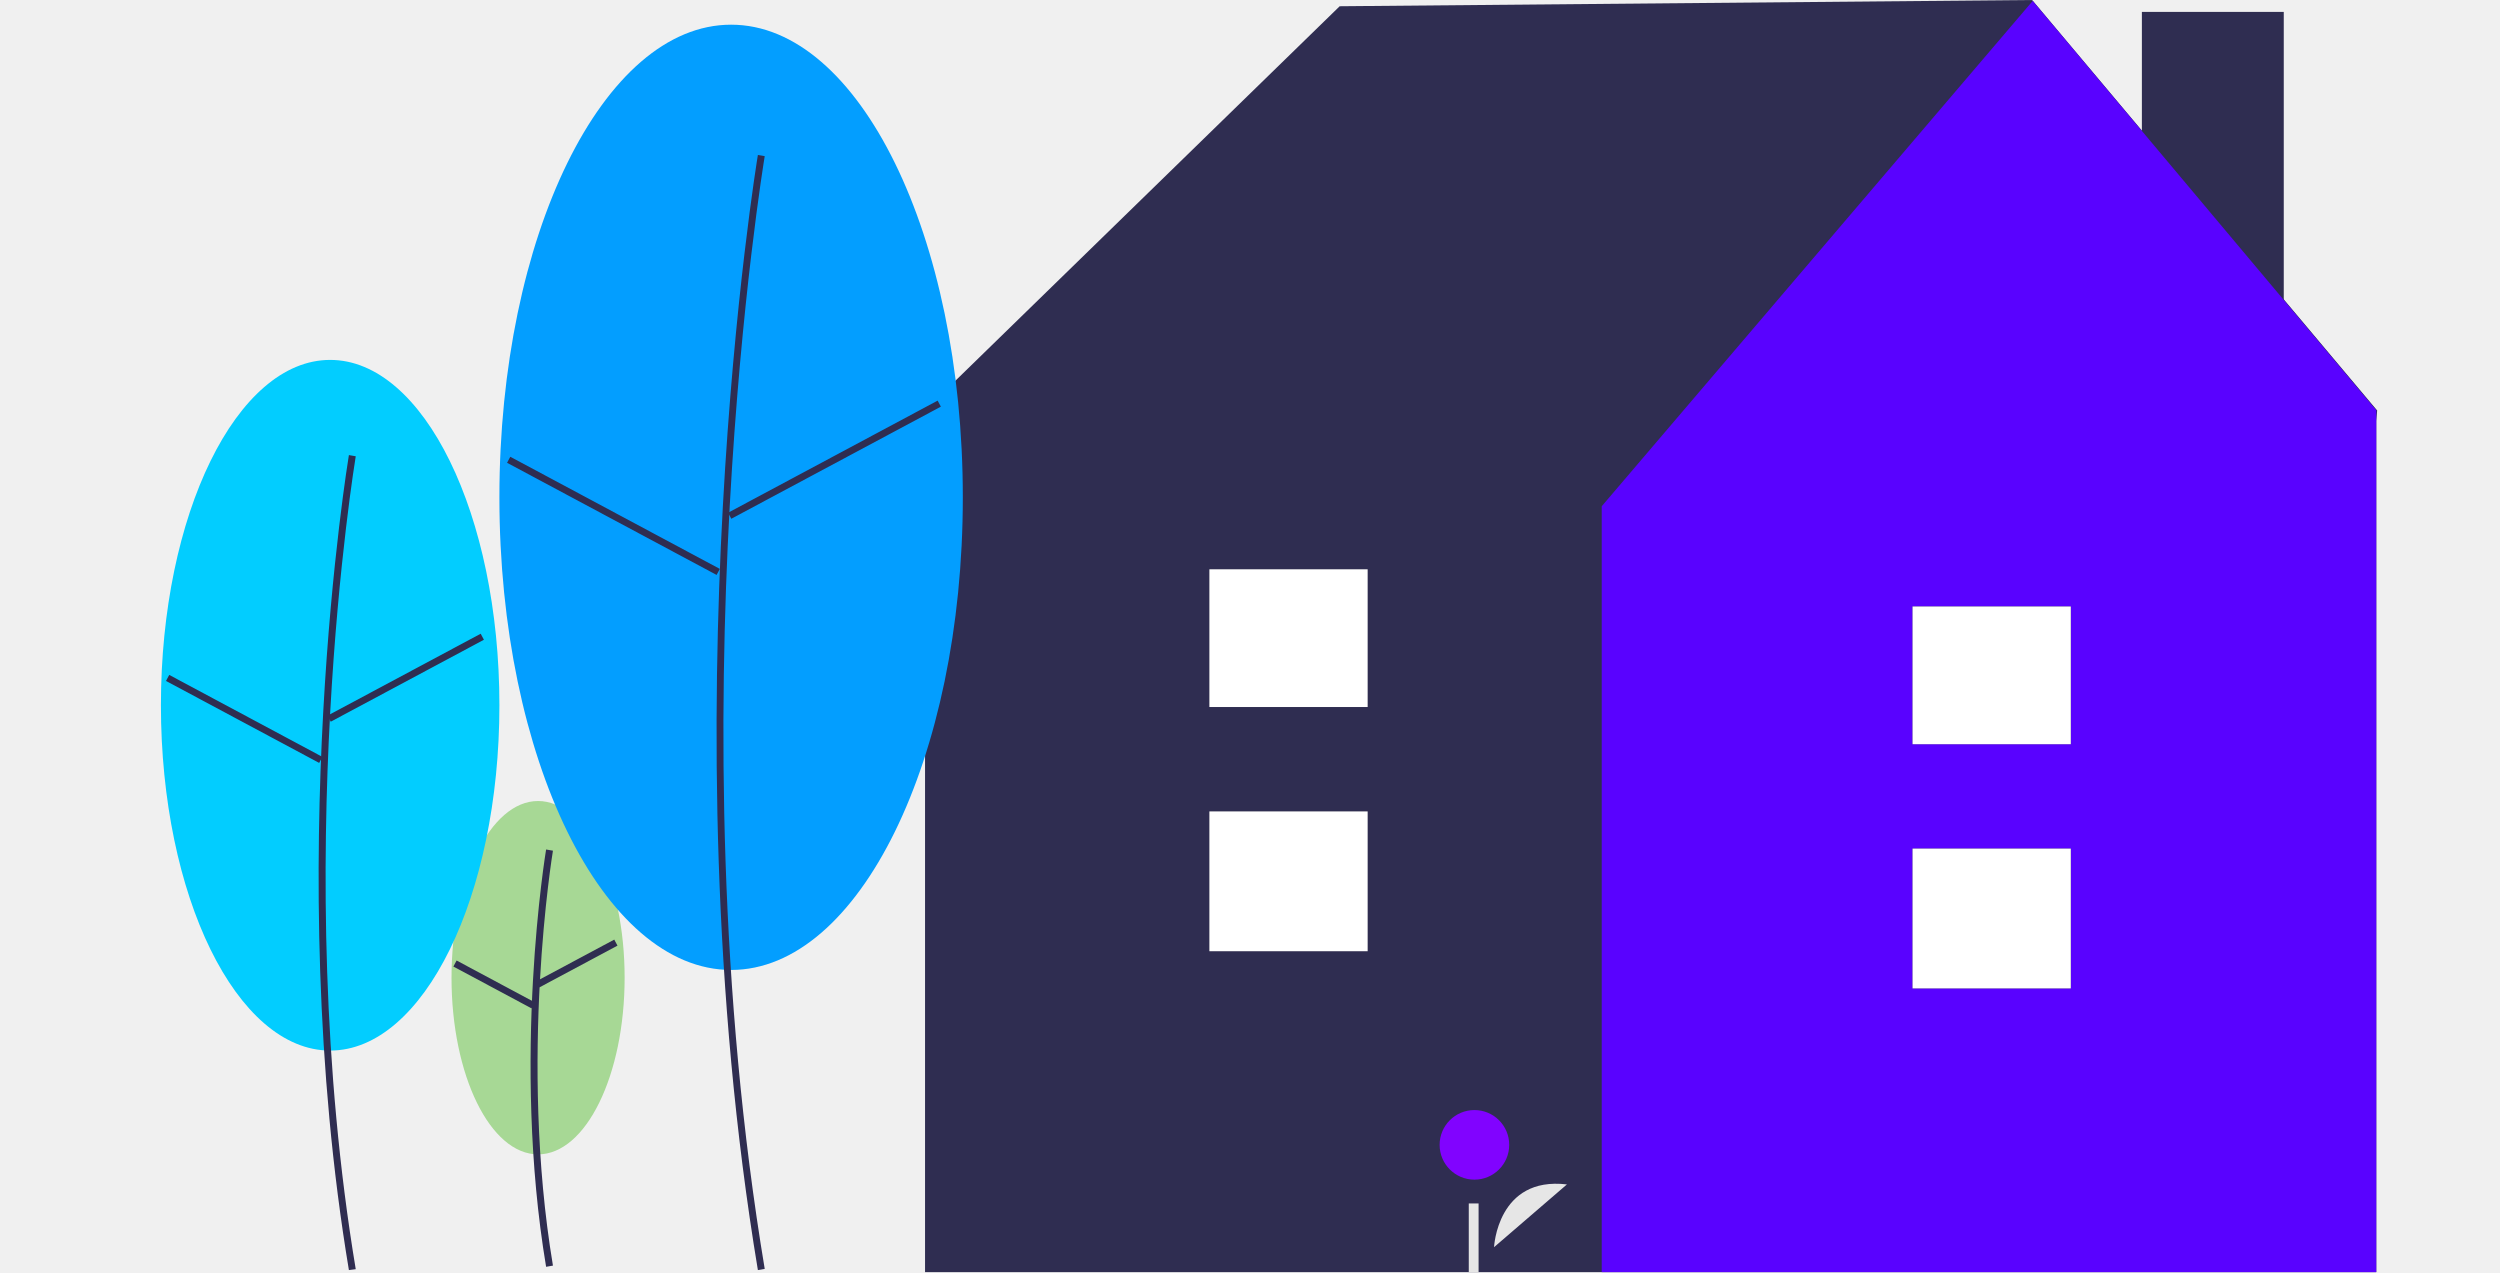
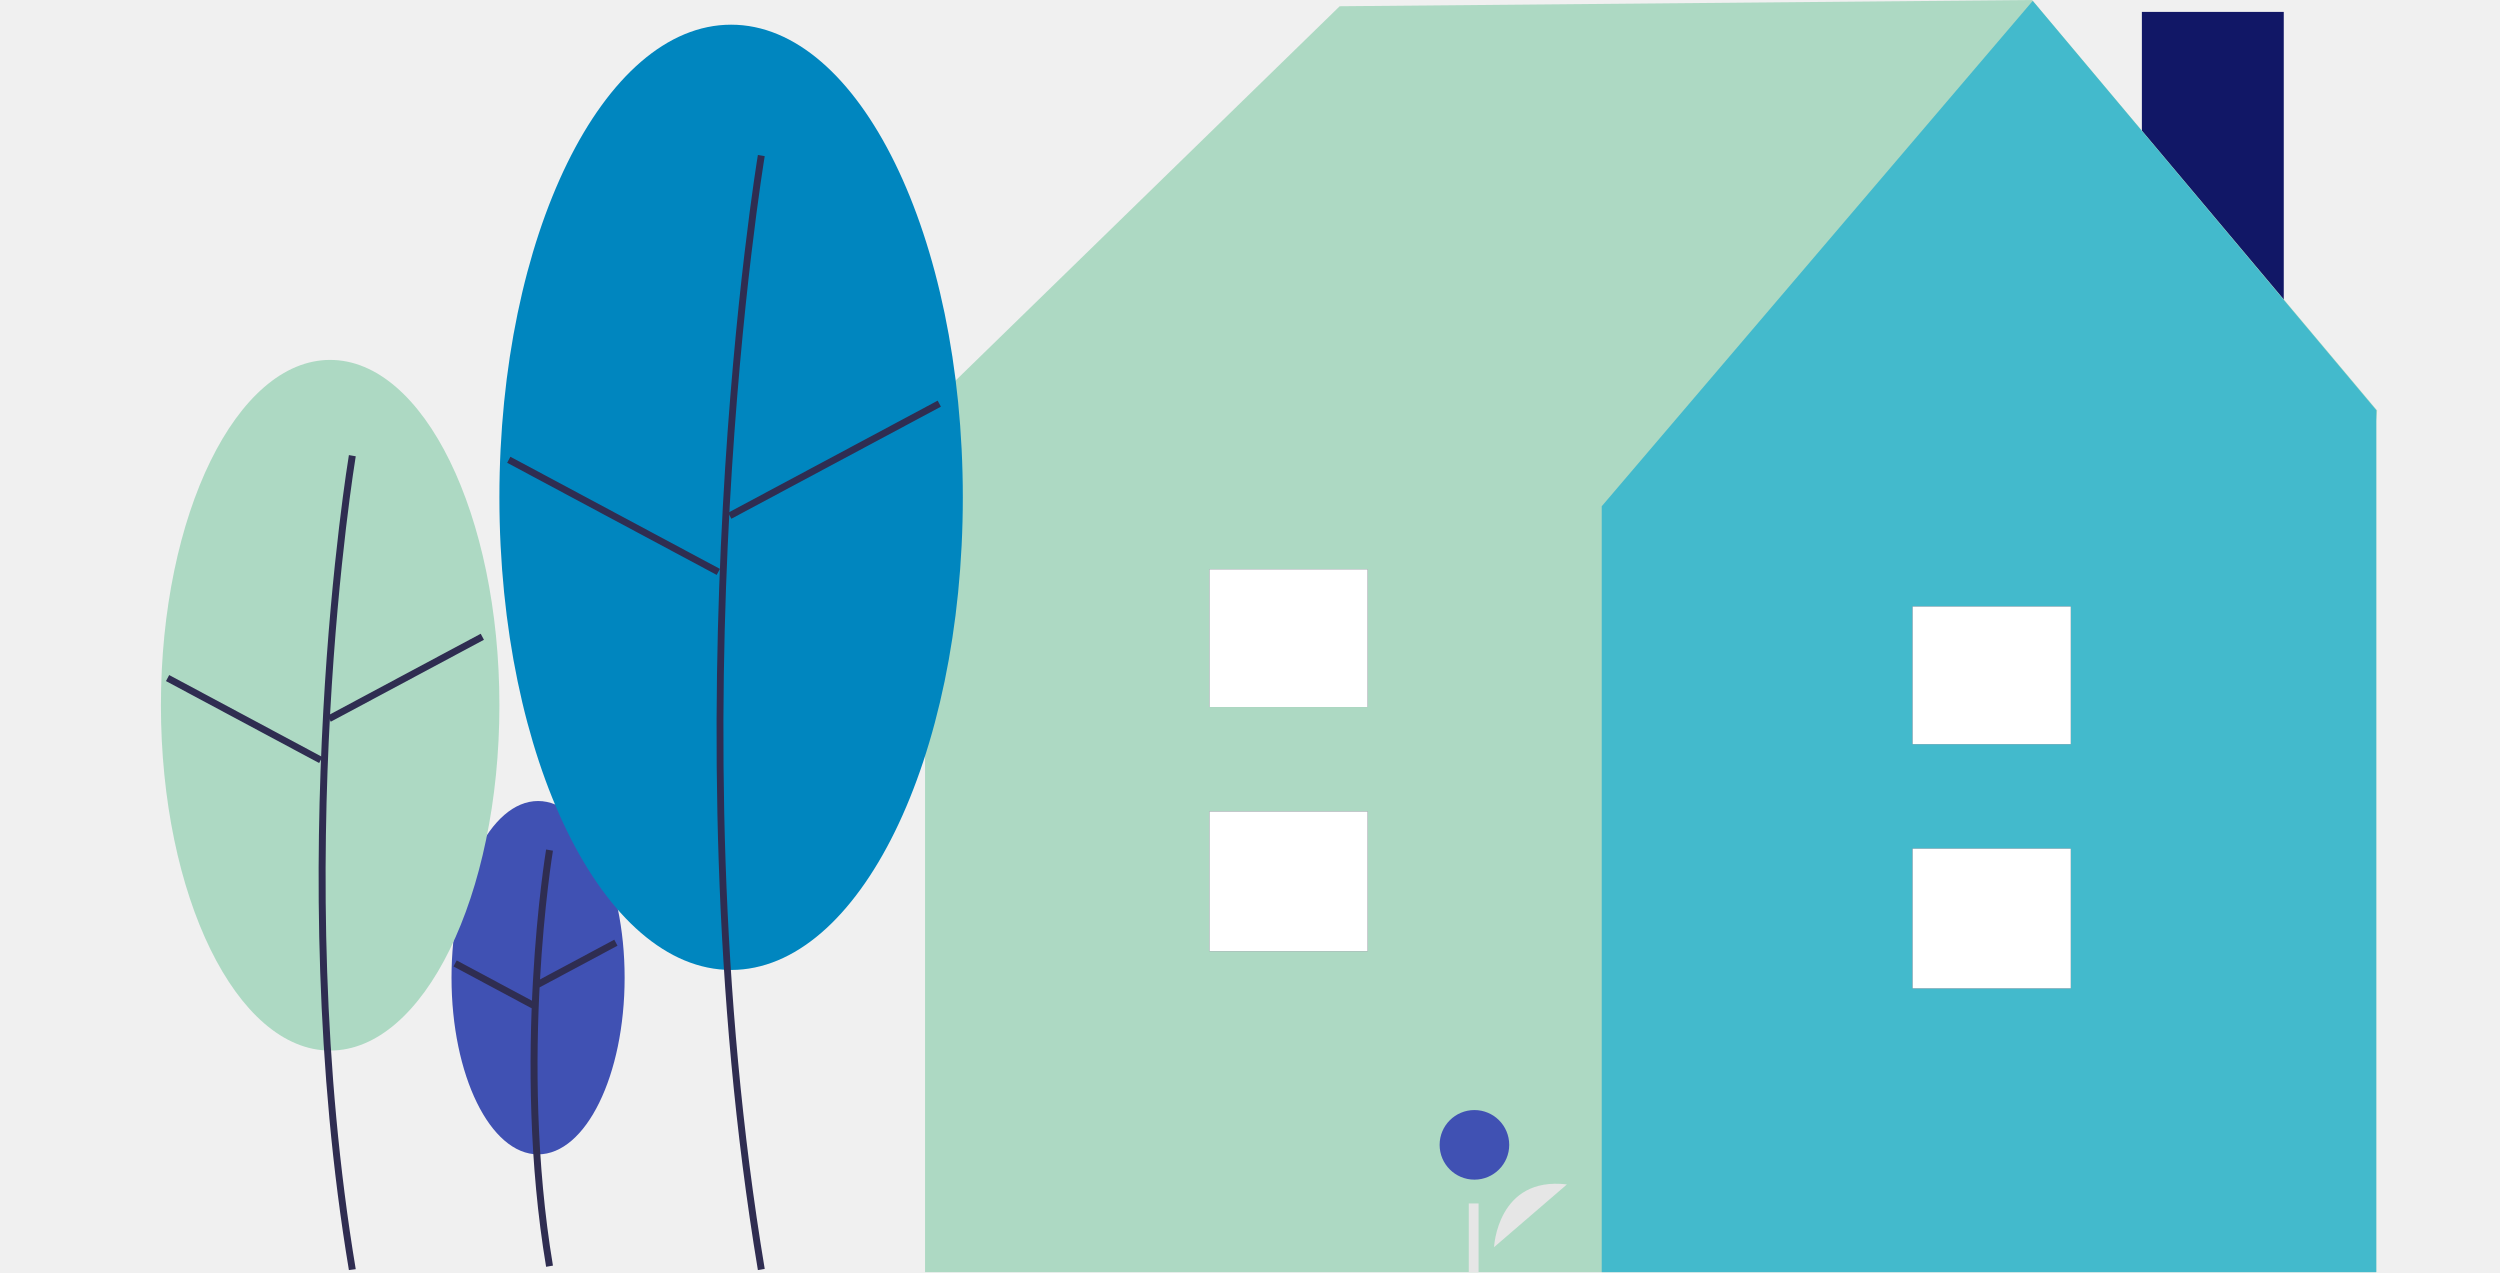
<svg xmlns="http://www.w3.org/2000/svg" version="1.1" id="bfca6550-aec3-4c0b-b342-e4bc13b78253" x="0px" y="0px" viewBox="0 0 840.5 427.8" style="enable-background:new 0 0 840.5 427.8;" xml:space="preserve">
  <style type="text/css">
- 	.st0{fill:#A7D895;}
+ 	.st0{fill:#4051B3;}
	.st1{fill:#2F2D51;}
- 	.st2{fill:#5902FF;}
- 	.st3{fill:#3F3D56;}
- 	.st4{fill:#FFFFFF;}
- 	.st5{fill:#E6E6E6;}
- 	.st6{fill:#8103FF;}
- 	.st7{fill:#02CDFF;}
- 	.st8{fill:#039EFF;}
+ 	.st2{fill:#111766;}
+ 	.st3{fill:#ADD9C3;}
+ 	.st4{fill:#43BACC;}
+ 	.st5{fill:#3F3D56;}
+ 	.st6{fill:#FFFFFF;}
+ 	.st7{fill:#E6E6E6;}
+ 	.st8{fill:#0086BF;}
</style>
  <ellipse class="st0" cx="180.9" cy="328.7" rx="29.1" ry="59.4" />
  <path class="st1" d="M183.6,425.9c-11.7-69.9-0.1-139.6,0-140.3l2.3,0.4c-0.1,0.7-11.6,70,0,139.5L183.6,425.9z" />
-   <rect x="179" y="322.8" transform="matrix(0.8818 -0.4717 0.4717 0.8818 -129.8721 129.7383)" class="st1" width="29.8" height="2.3" />
-   <rect x="165" y="316.1" transform="matrix(0.4719 -0.8816 0.8816 0.4719 -204.1104 321.2468)" class="st1" width="2.3" height="29.8" />
-   <rect x="720.1" y="4" class="st1" width="47.7" height="165.1" />
-   <polygon class="st1" points="799.2,138 683.2,0 450.4,2.1 309.2,139.7 312,141.5 311,141.5 311,427.7 798.9,427.7 798.9,141.5 " />
-   <polygon class="st2" points="683.4,0.3 538.5,170.2 538.5,427.7 798.9,427.7 798.9,137.9 " />
-   <rect x="643" y="285.3" class="st3" width="53.2" height="47" />
-   <rect x="643" y="203.9" class="st3" width="53.2" height="46.3" />
-   <rect x="643" y="285.3" class="st4" width="53.2" height="47" />
-   <rect x="643" y="203.9" class="st4" width="53.2" height="46.3" />
-   <path class="st5" d="M502.3,419.3c0,0,1.1-23.9,24.5-21.1" />
-   <circle class="st6" cx="495.7" cy="384.9" r="11.7" />
-   <rect x="493.8" y="404.6" class="st5" width="3.3" height="23.1" />
-   <ellipse class="st7" cx="111" cy="237.1" rx="56.9" ry="116.1" />
+   <rect x="179" y="322.8" transform="matrix(0.8818 -0.4717 0.4717 0.8818 -129.8675 129.7663)" class="st1" width="29.8" height="2.3" />
+   <rect x="165" y="316.1" transform="matrix(0.4719 -0.8816 0.8816 0.4719 -204.078 321.2222)" class="st1" width="2.3" height="29.8" />
+   <rect x="720.1" y="4" class="st2" width="47.7" height="165.1" />
+   <polygon class="st3" points="799.2,138 683.2,0 450.4,2.1 309.2,139.7 312,141.5 311,141.5 311,427.7 798.9,427.7 798.9,141.5 " />
+   <polygon class="st4" points="683.4,0.3 538.5,170.2 538.5,427.7 798.9,427.7 798.9,137.9 " />
+   <rect x="643" y="285.3" class="st5" width="53.2" height="47" />
+   <rect x="643" y="203.9" class="st5" width="53.2" height="46.3" />
+   <rect x="643" y="285.3" class="st6" width="53.2" height="47" />
+   <rect x="643" y="203.9" class="st6" width="53.2" height="46.3" />
+   <path class="st7" d="M502.3,419.3c0,0,1.1-23.9,24.5-21.1" />
+   <circle class="st0" cx="495.7" cy="384.9" r="11.7" />
+   <rect x="493.8" y="404.6" class="st7" width="3.3" height="23.1" />
+   <ellipse class="st3" cx="111" cy="237.1" rx="56.9" ry="116.1" />
  <path class="st1" d="M117.3,427c-22.8-136.6-0.2-272.7,0-274l2.3,0.4c-0.2,1.4-22.7,137.1,0,273.3L117.3,427z" />
-   <rect x="107.2" y="226.7" transform="matrix(0.8818 -0.4717 0.4717 0.8818 -91.3529 91.2671)" class="st1" width="58.4" height="2.3" />
-   <rect x="80.9" y="212.5" transform="matrix(0.4719 -0.8817 0.8817 0.4719 -169.7276 199.984)" class="st1" width="2.3" height="58.4" />
+   <rect x="107.2" y="226.7" transform="matrix(0.8818 -0.4717 0.4717 0.8818 -91.3438 91.2768)" class="st1" width="58.4" height="2.3" />
+   <rect x="80.9" y="212.5" transform="matrix(0.4719 -0.8817 0.8817 0.4719 -169.7388 200.0293)" class="st1" width="2.3" height="58.4" />
  <ellipse class="st8" cx="245.8" cy="167.2" rx="77.9" ry="158.9" />
  <path class="st1" d="M254.8,427c-31.1-186.8-0.3-373,0-374.9l2.3,0.4c-0.3,1.9-31.1,187.6,0,374.1L254.8,427z" />
-   <rect x="240.6" y="153.4" transform="matrix(0.8818 -0.4717 0.4717 0.8818 -39.7405 150.6005)" class="st1" width="79.9" height="2.3" />
-   <rect x="205.1" y="133.5" transform="matrix(0.4719 -0.8817 0.8817 0.4719 -44.0204 273.4278)" class="st1" width="2.3" height="79.9" />
-   <rect x="406.6" y="272.8" class="st3" width="53.2" height="47" />
-   <rect x="406.6" y="191.4" class="st3" width="53.2" height="46.3" />
-   <rect x="406.6" y="272.8" class="st4" width="53.2" height="47" />
-   <rect x="406.6" y="191.4" class="st4" width="53.2" height="46.3" />
+   <rect x="240.6" y="153.4" transform="matrix(0.8818 -0.4717 0.4717 0.8818 -39.7274 150.6029)" class="st1" width="79.9" height="2.3" />
+   <rect x="205.1" y="133.5" transform="matrix(0.4719 -0.8817 0.8817 0.4719 -43.9858 273.4249)" class="st1" width="2.3" height="79.9" />
+   <rect x="406.6" y="272.8" class="st5" width="53.2" height="47" />
+   <rect x="406.6" y="191.4" class="st5" width="53.2" height="46.3" />
+   <rect x="406.6" y="272.8" class="st6" width="53.2" height="47" />
+   <rect x="406.6" y="191.4" class="st6" width="53.2" height="46.3" />
</svg>
